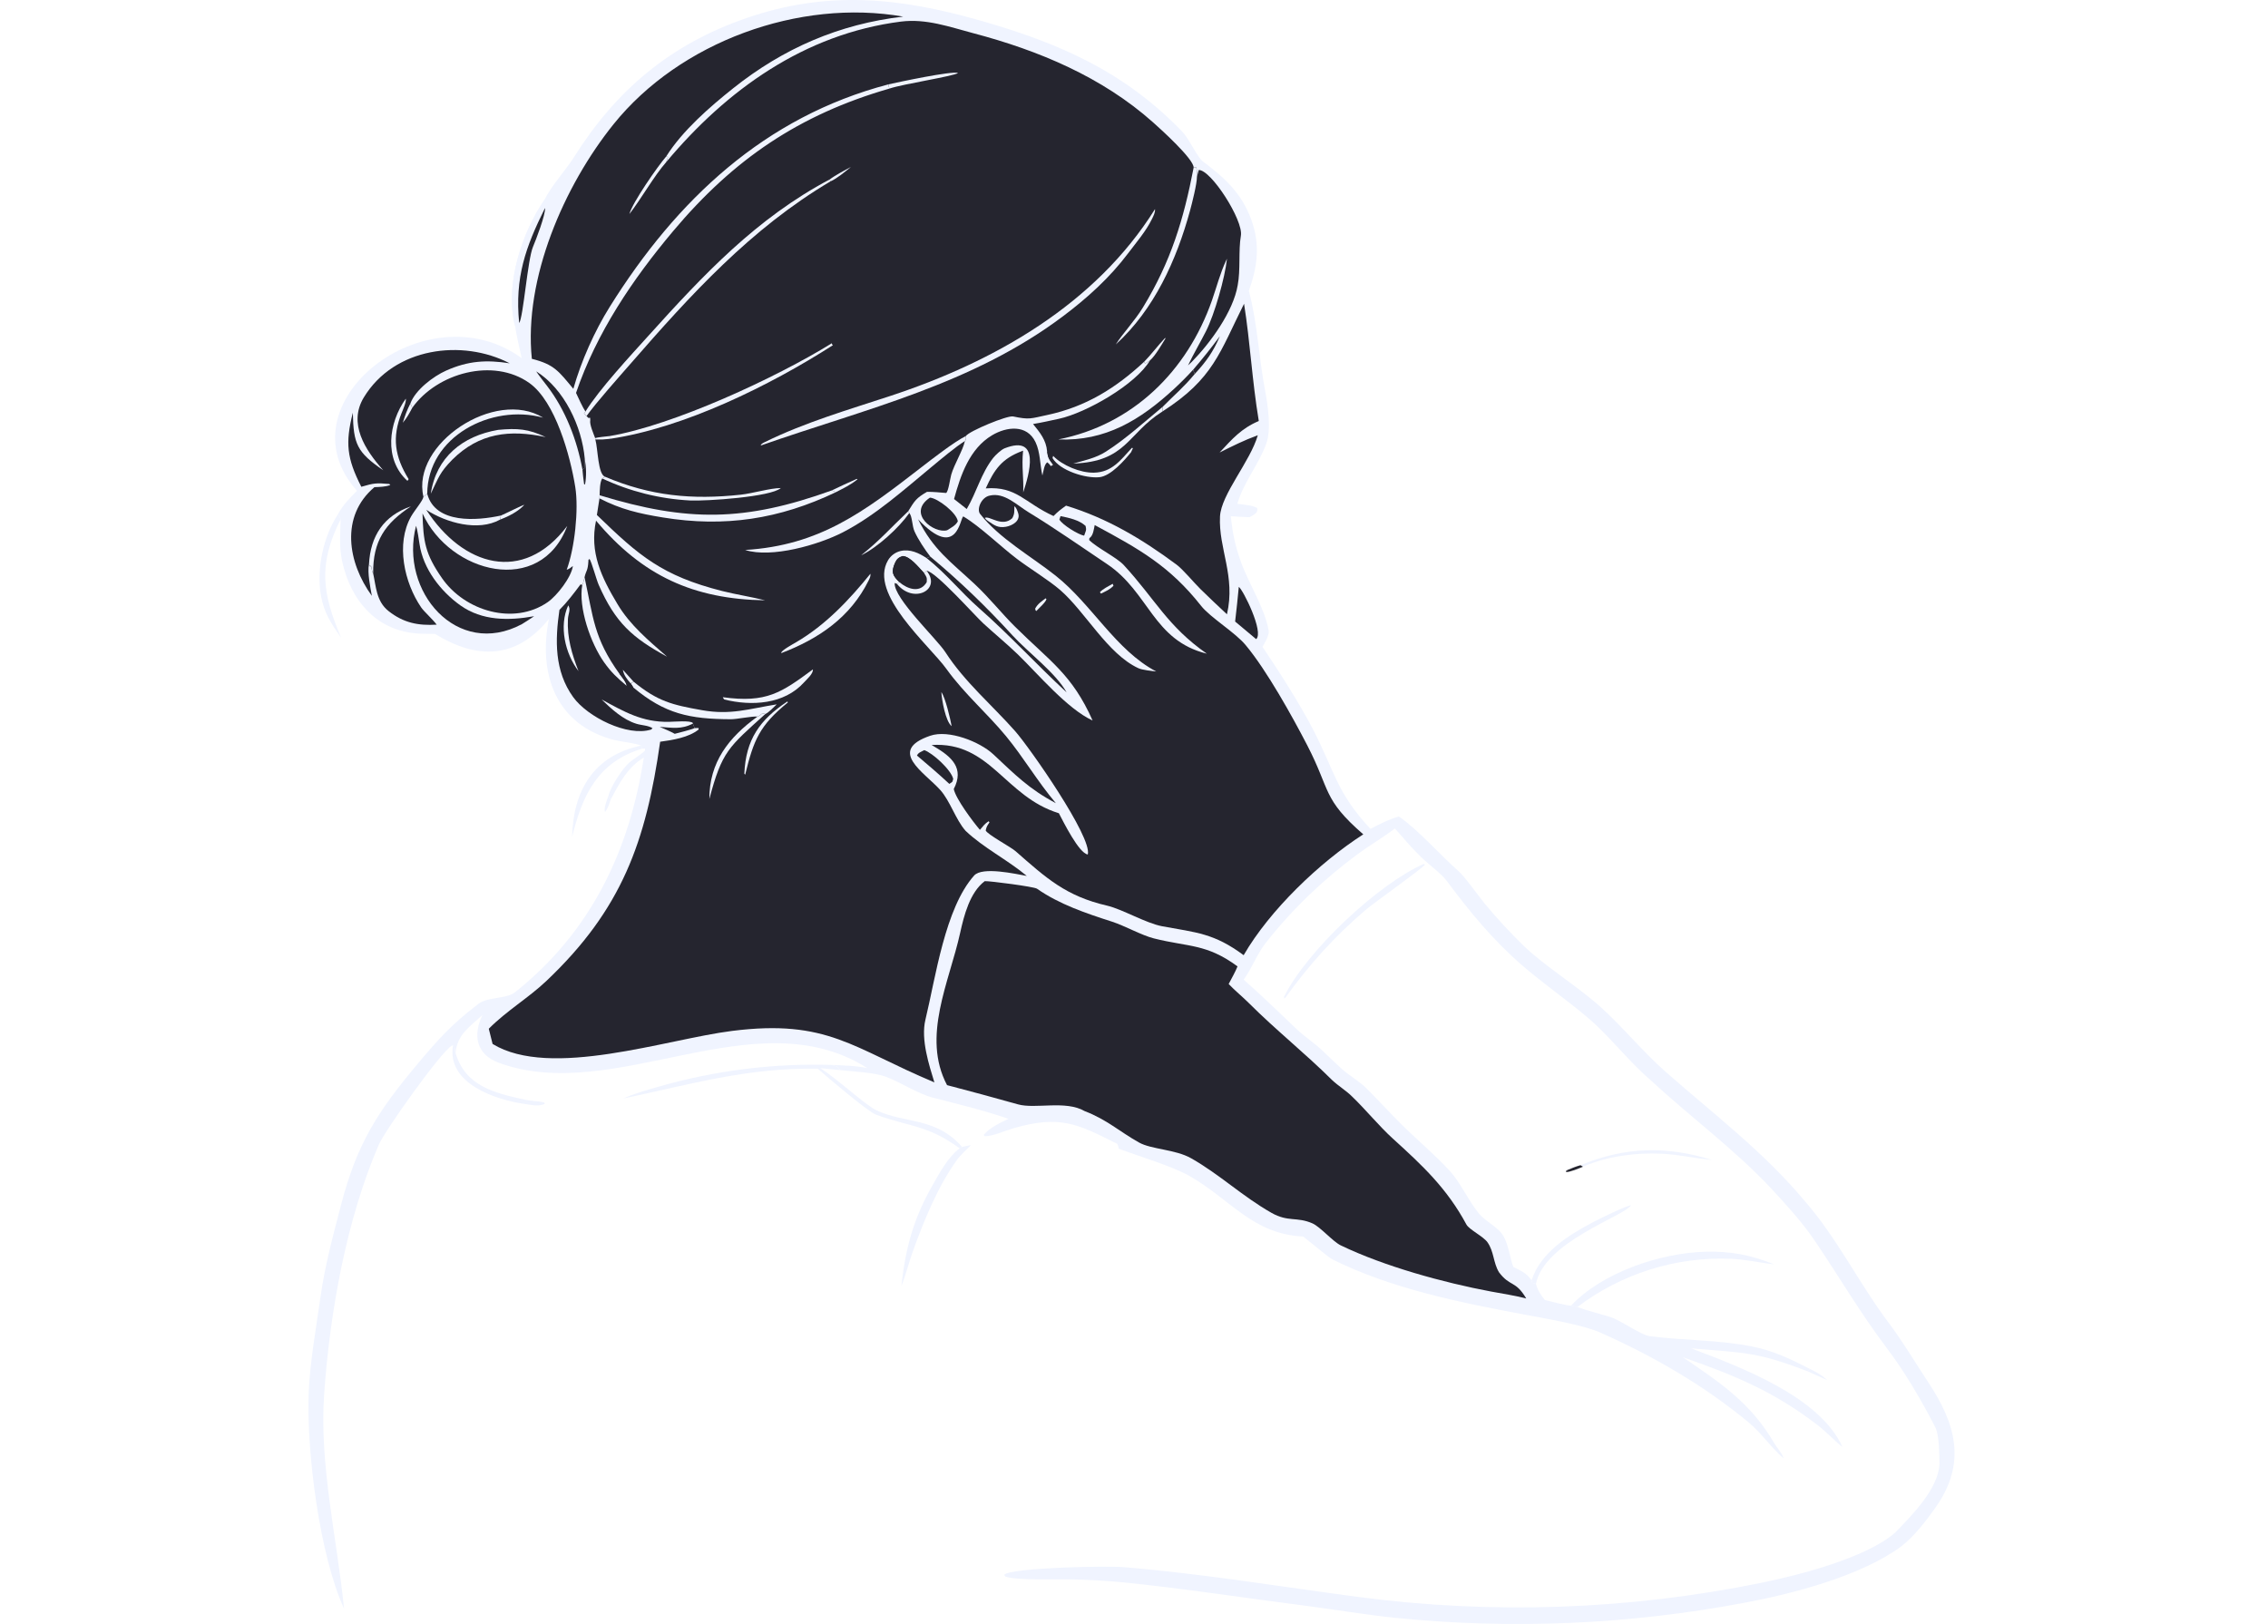
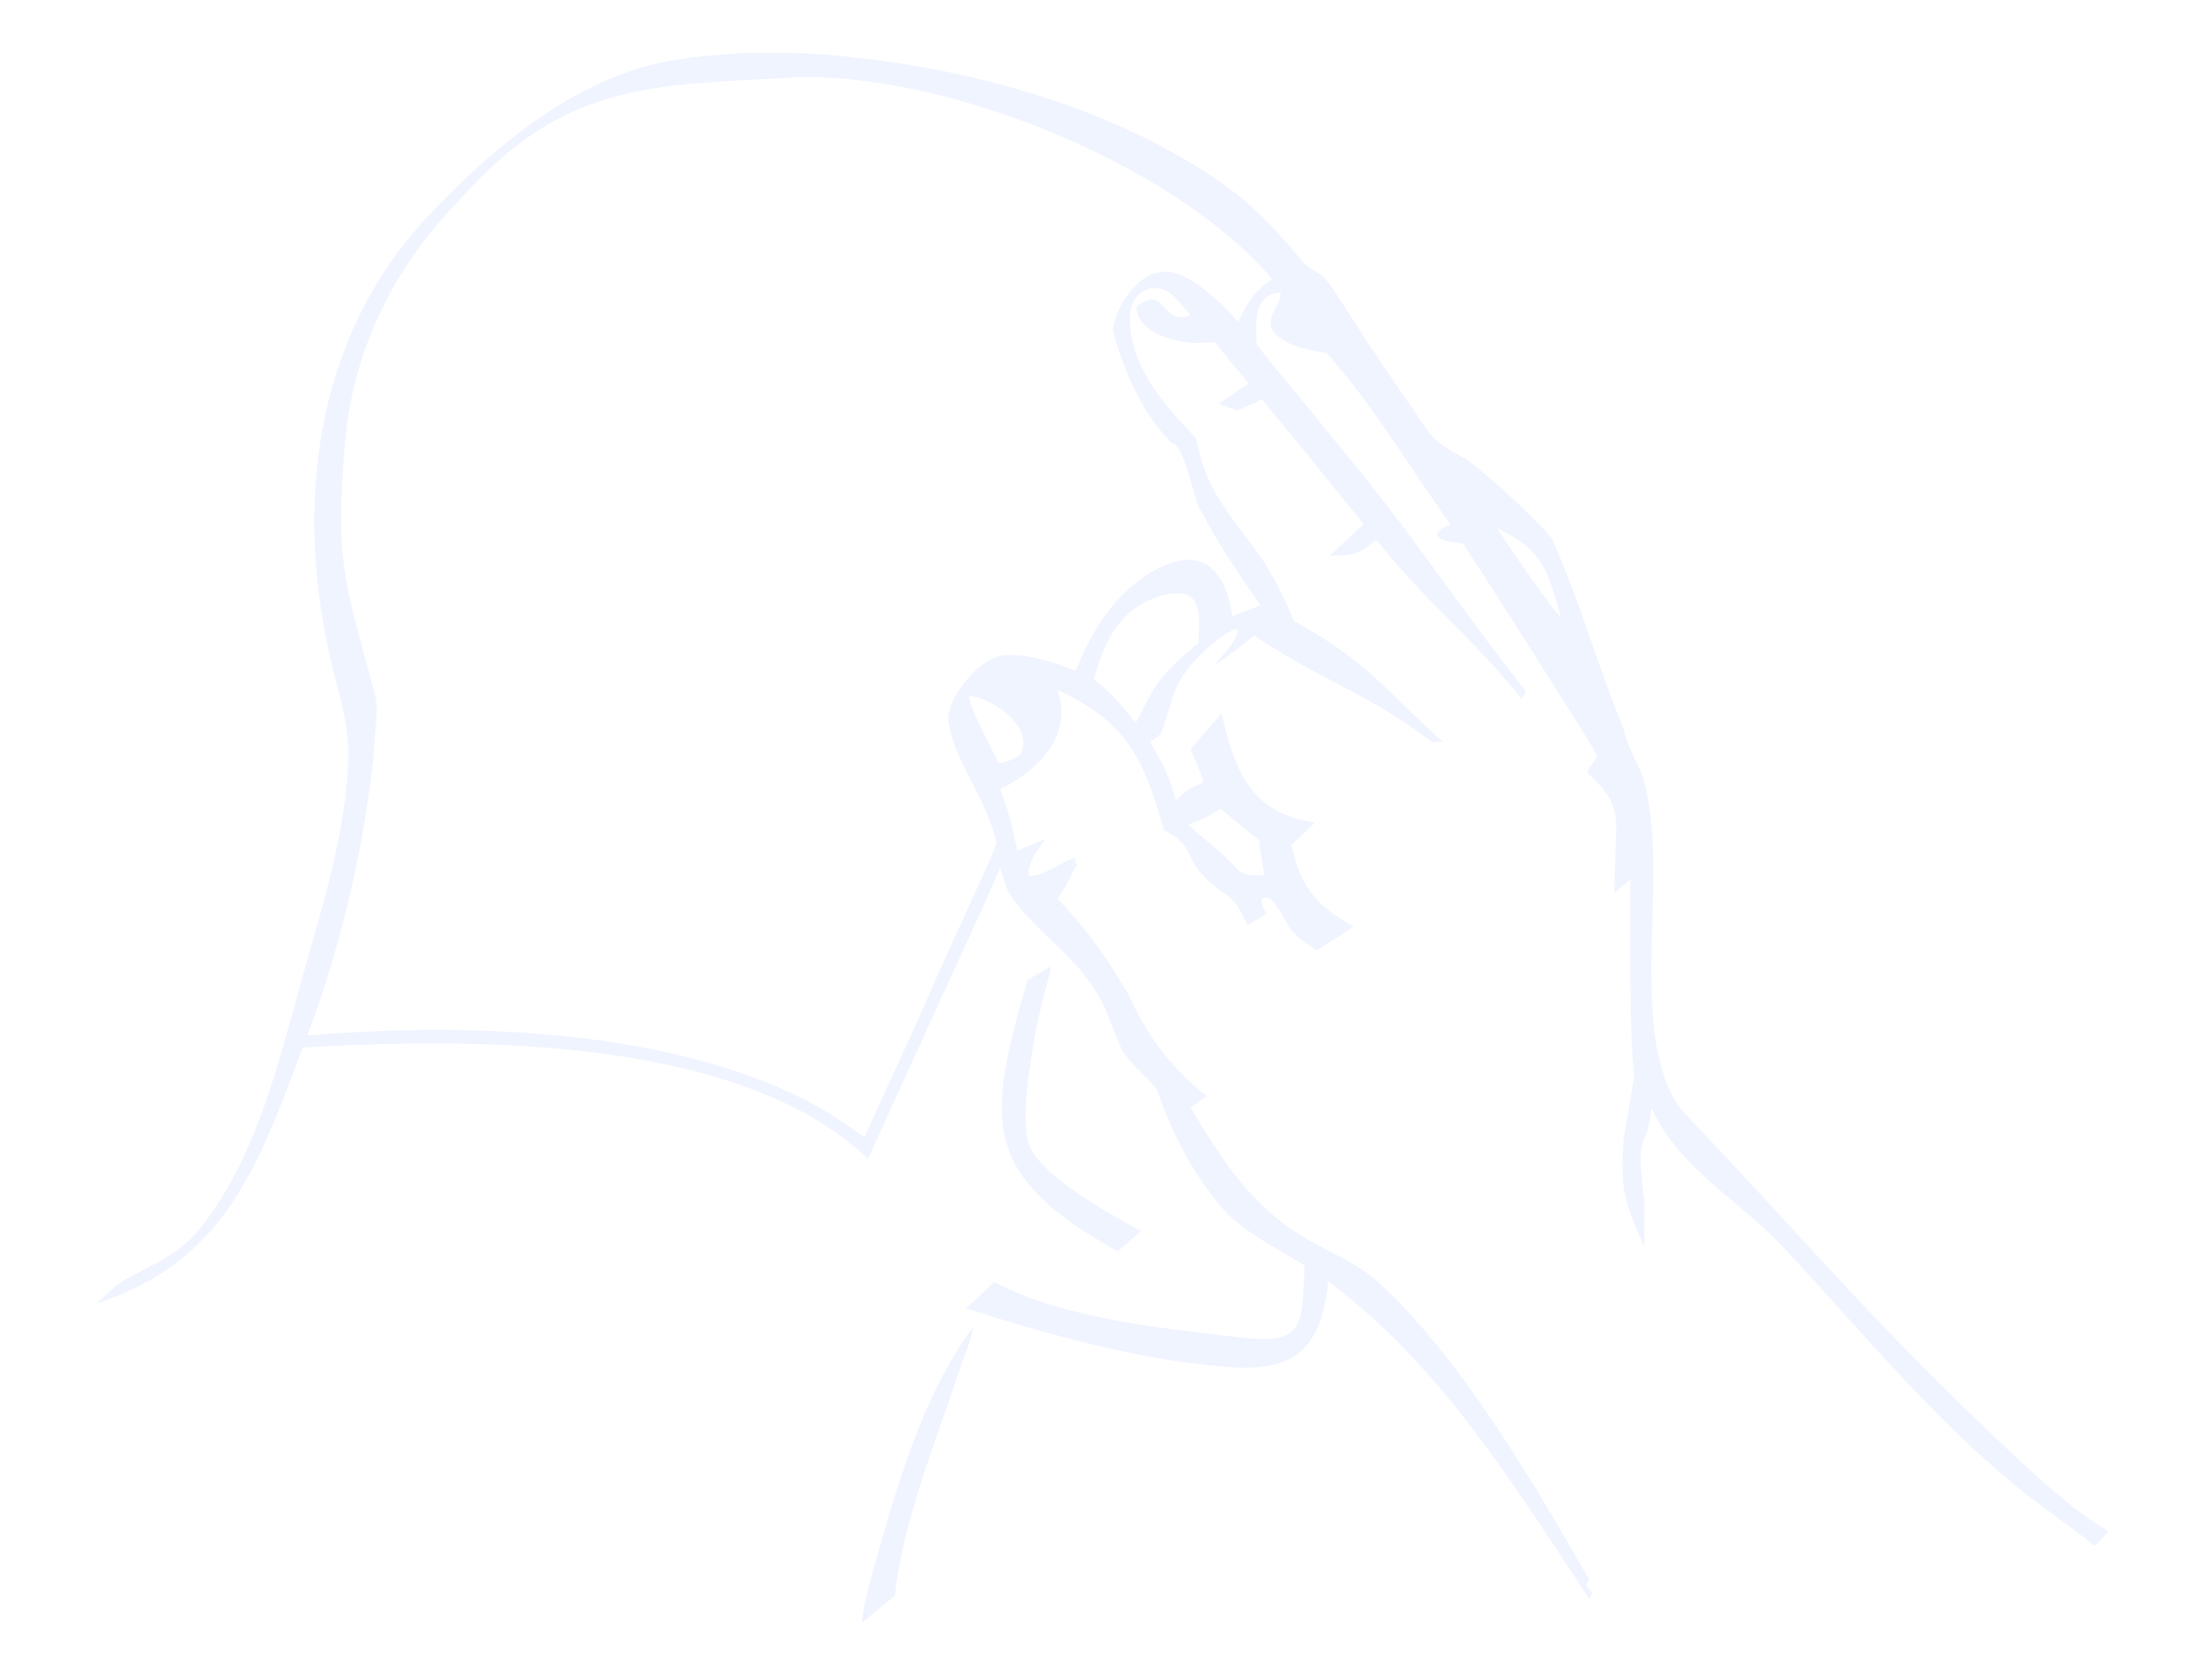
- <svg xmlns="http://www.w3.org/2000/svg" width="250" height="179" viewBox="0 0 250 179" fill="none">
-   <path d="M60.049 21.972C60.704 20.59 62.418 18.659 63.238 17.372C67.916 9.914 73.902 4.89 82.249 2.003C91.205 -1.095 99.159 -0.276 108.043 2.263C116.743 4.748 123.845 7.84 130.246 14.431C131.084 15.295 131.676 16.798 132.491 17.718C134.93 19.538 136.848 21.232 137.941 24.248C138.905 26.907 138.645 29.338 137.657 32.051C138.62 35.616 138.767 39.528 139.471 43.168C139.775 44.751 140.136 47.382 139.585 48.89C138.716 51.271 137.134 53.043 136.387 55.532C137.081 55.627 138.011 55.664 138.574 55.992C138.715 56.566 138.185 56.746 137.736 57.005C137.06 56.974 136.333 56.953 135.664 56.9C135.886 58.793 136.106 60.036 136.797 61.963C137.659 64.366 139.424 67.023 139.847 69.521C139.929 70.008 139.417 70.861 139.161 71.293C140.967 73.972 143.223 77.493 144.698 80.328C147.113 84.969 147.292 87.312 151.063 91.361C152.145 90.802 153.012 90.341 154.198 89.995C156.229 91.366 158.816 94.3 160.73 95.981C161.49 96.649 162.951 98.735 163.669 99.613C165.023 101.244 166.464 102.801 167.983 104.278C170.334 106.532 173.941 108.748 176.415 110.977C178.897 113.212 181.002 115.838 183.56 118.099C188.866 122.78 194.401 126.933 198.964 132.41C202.531 136.509 204.926 141.466 208.18 145.792C209.799 147.943 211.067 150.124 212.525 152.319C215.588 156.932 216.823 161.27 213.342 166.176C212.285 167.665 211.059 169.279 209.591 170.433C205.152 173.717 197.551 175.685 192.219 176.674C179.519 179.067 166.539 179.617 153.682 178.309C150.52 177.983 147.311 177.428 144.154 177.023C137.433 176.163 130.676 175.11 123.94 174.421C121.955 174.228 119.962 174.115 117.966 174.083C116.4 174.043 112.022 174.217 110.821 173.771L110.685 173.57C111.537 172.777 121.949 172.575 123.908 172.738C132.472 173.446 141.159 174.885 149.667 176.011C164.526 177.979 179.609 177.445 194.292 174.432C198.367 173.593 205.73 171.703 208.903 168.926C210.75 167.016 213.667 164.102 213.788 161.355C213.762 160.322 213.777 158.192 213.318 157.297C211.824 154.387 209.957 151.19 207.97 148.572C205.051 144.725 202.695 140.658 199.988 136.679C198.595 134.633 196.836 132.727 195.161 130.915C191.048 126.552 186.286 123.086 181.882 119C179.48 116.934 177.523 114.318 175.127 112.262C172.733 110.208 170.039 108.371 167.68 106.311C164.511 103.545 162.002 100.49 159.507 97.137C158.76 96.133 157.165 95.081 156.307 94.123C155.357 93.205 154.626 92.257 153.754 91.319C152.386 92.358 151.013 93.141 149.656 94.142C145.852 96.949 142.423 100.233 139.502 103.955C138.545 105.175 137.953 106.816 137.087 107.975C139.109 109.755 141.01 111.613 142.962 113.462C143.743 114.201 144.856 114.951 145.67 115.708C146.434 116.419 147.185 117.172 147.959 117.861C148.751 118.564 149.903 119.229 150.644 119.976C151.988 121.327 153.237 122.698 154.597 124.043C156.293 125.719 158.251 127.35 159.843 129.098C160.97 130.335 161.879 132.357 162.972 133.698C163.815 134.73 165.115 135.18 165.738 136.271C166.287 137.237 166.426 138.591 166.81 139.644C167.708 140.095 168.232 140.288 168.824 141.122L168.883 141.38L169.303 141.512C169.515 142.244 169.81 142.697 170.289 143.292C170.72 143.396 172.891 143.96 173.179 143.905C173.47 143.982 173.584 144.018 173.887 144.05C174.871 144.456 176.4 144.819 177.469 145.15C178.657 145.517 180.819 147.136 181.874 147.277C185.575 147.764 189.402 147.671 193.087 148.402C195.449 148.858 197.392 149.806 199.507 150.885L199.241 151.141C193.689 149.022 192.46 149.122 186.417 148.618C191.833 150.673 200.574 153.909 203.094 159.492C202.204 158.788 201.398 157.887 200.336 157.068C195.508 153.347 191.176 151.582 185.498 149.594C189.634 152.42 192.986 154.608 195.596 159.106C195.851 159.546 196.51 160.278 196.596 160.73C195.362 159.713 194.2 157.985 192.77 156.797C187.848 152.707 182.183 149.438 176.344 146.855C174.468 146.025 170.309 145.321 168.151 144.916C161.025 143.582 153.389 142.061 146.856 138.805C146.456 138.605 144.224 136.727 143.647 136.294C137.994 136.007 135.629 132.152 131.047 129.581C129.181 128.534 125.497 127.428 123.315 126.611C123.271 126.333 123.273 126.336 123.155 126.081C118.846 123.912 116.899 122.857 111.705 124.36C110.798 124.621 109.423 125.254 108.535 125.238L108.439 125.083C109.114 124.273 110.224 123.78 111.163 123.316C108.28 122.34 105.784 121.743 102.856 120.992C101.12 120.548 99.198 119.229 97.544 118.644C96.346 118.219 94.005 118.096 92.625 117.95C92.303 117.527 92.177 117.52 91.655 117.376C93.005 117.438 94.272 117.455 95.599 117.723C83.238 109.897 67.776 121.836 54.999 117.147C52.515 116.235 52.08 114.128 53.188 111.868C51.741 113.212 50.396 114.023 50.215 116.072C50.151 115.85 50.127 115.564 50.096 115.328L49.924 115.243L49.814 115.25C48.584 115.937 42.428 124.616 41.763 126.152C38.175 134.442 36.368 144.634 35.734 153.618C35.18 161.464 37.143 169.502 37.924 177.3C35.228 171.447 33.764 159.971 34.031 153.433C34.164 150.166 34.857 146.293 35.317 143.031C35.831 139.383 36.696 136.266 37.591 132.817C39.346 126.051 41.615 122.525 46.103 117.177C48.253 114.615 49.814 112.879 52.562 110.783C53.639 109.797 55.755 110.175 56.77 109.368C65.1 102.744 69.367 93.845 70.969 83.497C69.169 84.564 68.269 86.347 67.318 88.114L67.078 87.687C67.312 86.712 68.629 84.671 69.405 84.017C69.916 83.588 70.544 83.259 71.104 82.728L71.103 82.511L70.775 82.524L70.656 82.182C70.2 81.936 68.385 81.734 67.783 81.583C61.19 79.929 59.309 74.186 60.507 68.218C56.909 72.669 52.586 72.72 47.951 69.874C47.439 69.87 46.926 69.861 46.414 69.846C41.68 69.7 38.677 66.339 37.712 61.846C37.374 60.276 37.502 58.818 37.553 57.231L37.274 56.648C37.818 55.634 38.549 54.899 39.351 54.096C30.783 44.522 46.983 31.81 57.506 39.476C57.248 38.309 56.955 37.098 56.775 35.92C56.735 35.783 56.7 35.645 56.672 35.505C55.754 31.091 57.539 25.64 60.049 21.972Z" fill="#F0F4FF" />
-   <path d="M56.774 35.92C56.733 35.783 56.699 35.645 56.671 35.505C55.753 31.091 57.538 25.639 60.048 21.972C60.233 22.588 60.234 22.337 60.075 22.929C60.156 23.628 59.061 26.478 58.754 27.195C58.152 28.602 57.688 34.965 57.227 35.604L56.774 35.92Z" fill="#F0F4FF" />
-   <path d="M60.076 22.929C60.157 23.627 59.062 26.478 58.755 27.195C58.153 28.602 57.689 34.965 57.228 35.604C56.735 30.578 57.93 27.243 60.076 22.929Z" fill="#25252F" />
-   <path d="M58.625 39.55C57.716 30.701 62.185 20.467 67.625 13.7C74.931 4.61 88.087 -0.179 99.558 1.831C92.528 2.642 86.35 5.324 80.827 9.723C78.226 11.795 75.236 14.391 73.441 17.235L73.638 17.323C73.58 17.469 73.469 17.723 73.437 17.864C80.075 9.932 88.655 3.739 99.308 2.38C102.102 2.029 104.663 2.967 107.304 3.665C114.495 5.564 121.485 8.483 127.099 13.484C127.935 14.227 131.58 17.514 131.575 18.469L131.862 18.449C131.966 18.859 131.945 19.034 131.941 19.463L132.137 18.738C133.497 18.708 137.07 24.282 136.782 25.971C136.496 27.64 136.758 29.754 136.429 31.446C135.944 34.331 133.432 37.781 131.371 39.884C131.238 40.019 131.099 40.15 130.955 40.275C131.582 38.963 132.32 37.718 132.936 36.504C133.872 34.657 135.034 30.6 135.248 28.517L135.161 28.699C134.509 30.069 134.099 31.669 133.595 33.109C130.869 40.902 124.863 46.822 116.651 48.436C121.86 48.649 125.702 46.293 129.429 42.852C130.152 42.184 130.846 41.486 131.509 40.759L131.7 41.214C130.441 42.73 129.495 43.484 128.161 44.841L128.126 45.36C133.751 41.76 134.447 38.842 137.131 33.482C137.812 37.745 138.004 41.876 138.756 46.404C136.829 47.224 135.832 48.375 134.436 49.876C135.929 49.133 137.081 48.548 138.647 47.974C137.814 50.876 134.604 54.481 134.48 56.927C134.301 60.47 136.225 63.49 135.246 67.709C134.253 66.781 133.278 65.866 132.311 64.914C131.6 64.216 130.412 62.771 129.687 62.232C125.867 59.398 122.032 57.109 117.508 55.732C116.907 56.167 116.648 56.353 116.128 56.878C112.891 55.392 112.077 53.58 108.657 53.831C109.62 51.711 110.445 50.556 112.655 49.718L112.774 49.674C112.595 51.481 112.86 52.647 112.787 54.275C113.435 52.315 114.764 47.827 110.732 49.416C110.364 49.561 109.718 50.167 109.47 50.484C108.149 52.172 107.656 54.244 106.562 56.105L105.165 55.004C105.885 52.368 106.871 49.457 109.359 47.974C110.938 47.034 113.19 46.735 114.144 48.733C114.677 49.848 114.627 51.191 114.9 52.411C115.034 51.903 115.108 51.168 115.445 50.956C115.65 51.137 115.679 51.153 115.834 51.375L116.092 51.225C115.643 50.631 115.518 50.491 115.421 49.751C115.319 48.501 114.631 47.67 113.872 46.736C114.832 46.578 115.788 46.362 116.726 46.159C119.722 45.51 125.211 42.372 126.753 39.734L126.222 40.088C126.122 39.884 126.138 39.943 126.126 39.866C123.013 42.763 119.705 44.831 115.452 45.738C113.584 46.136 113.499 46.282 111.673 45.902C111.026 45.768 106.832 47.516 106.47 48.056C106.465 48.397 106.53 48.439 106.356 48.619C106.157 49.602 105.169 51.205 104.856 52.314C104.716 52.813 104.552 54.142 104.293 54.336C103.611 54.281 102.862 54.203 102.184 54.21C100.989 54.91 100.845 55.159 100.105 56.357L100.233 56.547C100.567 56.917 100.531 57.953 100.801 58.562C101.187 59.429 101.969 60.614 102.551 61.356L102.133 61.511C101.304 60.958 100.311 60.49 99.276 60.731C98.691 60.869 98.189 61.24 97.884 61.758C95.708 65.458 102.455 71.132 104.323 73.73C106.293 76.471 108.809 78.614 110.891 81.138C112.825 83.482 114.353 86.125 116.389 88.53C113.422 86.963 111.875 85.37 109.489 83.14C107.999 81.747 104.571 80.396 102.54 81.094C97.748 82.739 101.905 85.127 103.655 87.086C104.734 88.294 105.336 90.321 106.429 91.569C108.395 93.445 111.043 94.759 113.183 96.546C111.975 96.333 108.285 95.485 107.376 96.505C104.16 100.114 103.136 107.736 102.009 112.391C101.476 114.591 102.436 117.456 102.996 119.301C94.004 115.539 91.234 112.302 80.7 113.629C73.45 114.543 60.674 118.962 54.298 115.066L53.879 113.39C55.835 111.413 58.257 109.989 60.219 108.13C68.554 100.234 71.206 92.767 72.769 81.755C74.121 81.573 75.915 81.292 77.005 80.41L77.008 80.251C76.868 80.249 76.709 80.238 76.573 80.255L76.374 79.764L76.373 79.689C76.106 79.388 74.32 79.553 73.727 79.563C70.788 79.611 68.793 78.444 66.315 77.096C67.396 78.144 68.67 79.323 70.159 79.778C70.754 79.959 71.439 79.944 71.928 80.265L71.78 80.411C69.155 81.229 64.758 79.02 63.185 76.842C61.101 73.956 61.18 70.568 61.666 67.227C62.544 66.341 63.249 65.409 63.989 64.415L64.184 64.462C64.313 64.274 64.378 63.869 64.435 63.622C64.605 62.857 64.799 62.948 64.857 61.865L64.864 61.71L64.983 61.61C65.22 61.949 65.737 63.88 65.995 64.466C67.829 68.632 69.696 70.297 73.532 72.383C71.507 70.606 69.466 68.929 68.065 66.585C66.28 63.601 64.97 60.88 65.7 57.387C70.814 63.472 76.446 66.041 84.339 66.169C82.862 65.792 81.112 65.526 79.594 65.141C73.005 63.465 70.471 61.298 65.794 56.762L66.081 54.933L66.097 54.589C66.112 54.051 66.119 53.144 66.38 52.736L66.707 52.552C65.896 52.312 65.921 49.486 65.624 48.442L65.601 48.285C65.41 47.764 64.97 46.786 65.064 46.311L65.053 46.05L64.853 46.066L64.657 45.854L64.371 45.586L64.536 45.363C64.201 44.86 63.771 43.887 63.495 43.306C65.763 36.661 69.73 30.789 74.214 25.456C80.859 17.552 88.093 12.635 98.028 9.766L97.921 9.302C84.308 12.877 74.591 22.007 67.216 33.813C65.528 36.515 64.068 39.791 63.199 42.859C61.587 40.92 61.099 40.17 58.625 39.55Z" fill="#25252F" />
-   <path d="M82.136 60.619C90.379 60.12 95.264 56.38 101.516 51.542C102.743 50.593 105.128 48.733 106.468 48.056C106.464 48.397 106.528 48.438 106.355 48.618C105.395 49.196 103.637 50.679 102.703 51.45C99.613 54.002 96.511 56.804 92.927 58.662C90.239 60.054 85.036 61.548 82.136 60.619Z" fill="#F0F4FF" />
-   <path d="M91.463 19.774L91.542 19.992C82.755 25.198 76.133 32.485 69.489 40.107C68.237 41.544 65.733 44.35 64.654 45.855L64.368 45.586L64.532 45.364C66.046 42.913 69.499 39.199 71.51 36.97C77.539 30.285 83.385 24.054 91.463 19.774Z" fill="#F0F4FF" />
-   <path d="M91.702 54.05L92.136 54.251C85.936 57.212 79.894 58.154 73.066 57.035C70.453 56.607 68.478 56.162 66.081 54.933L66.097 54.589C75.779 57.547 82.091 57.512 91.702 54.05Z" fill="#F0F4FF" />
-   <path d="M69.529 75.328L69.838 75.133C72.488 77.307 74.093 77.695 77.385 78.278C80.544 78.838 82.536 78.132 85.62 77.635C85.302 77.937 84.725 78.546 84.357 78.702L84.06 78.611C83.875 78.754 83.699 78.931 83.492 78.985C82.888 78.922 81.252 79.278 80.555 79.275C76 79.256 73.298 78.687 69.816 75.78L69.529 75.328Z" fill="#F0F4FF" />
-   <path d="M91.688 37.836L91.808 38.051C84.856 42.504 75.389 47.171 67.219 48.372L67.192 48.065C74.173 46.901 85.615 41.607 91.688 37.836Z" fill="#F0F4FF" />
-   <path d="M131.575 18.469L131.862 18.449C131.966 18.859 131.945 19.034 131.941 19.463C131.937 20.281 131.401 22.393 131.174 23.225C129.688 28.661 127.219 34.119 122.992 37.966C123.764 36.74 125.084 35.367 125.987 33.885C129.08 28.804 130.474 24.188 131.575 18.469Z" fill="#F0F4FF" />
-   <path d="M64.433 63.622C65.397 68.031 65.434 70.311 68.285 74.275C68.568 74.658 69.021 75.161 69.086 75.597C68.044 74.722 67.379 74.115 66.584 72.993C65.121 70.926 63.734 67.003 64.183 64.462C64.312 64.274 64.376 63.869 64.433 63.622Z" fill="#F0F4FF" />
-   <path d="M124.671 49.845C124.828 50.19 124.706 50.083 124.976 50.266C124.394 50.972 124.09 51.512 123.36 52.108C120.573 54.377 118.347 53.922 116.09 51.226C115.641 50.632 115.515 50.492 115.418 49.752C115.817 49.962 115.932 49.928 116.084 50.248L116.015 50.491C116.815 51.869 119.668 52.757 121.186 52.598C122.434 52.467 123.936 50.765 124.671 49.845Z" fill="#25252F" />
-   <path d="M66.707 52.552C71.685 54.667 76.268 55.105 81.64 54.527C82.994 54.381 84.908 53.795 86.066 53.794C84.998 54.769 77.872 55.246 76.084 55.165C72.723 54.992 69.427 54.167 66.38 52.736L66.707 52.552Z" fill="#F0F4FF" />
-   <path d="M128.159 44.84L128.124 45.36C124.24 47.811 124.199 50.884 118.303 51.096C119.555 50.734 120.77 50.499 121.884 49.791C124.078 48.397 126.147 46.497 128.159 44.84Z" fill="#F0F4FF" />
-   <path d="M83.493 78.986C83.701 78.932 83.876 78.755 84.061 78.611L84.359 78.703C80.297 82.365 79.587 82.811 78.192 88.067C78.178 84.014 80.333 81.27 83.493 78.986Z" fill="#F0F4FF" />
-   <path d="M116.088 50.248C117.103 51.306 119.089 52.13 120.581 52.099C122.58 52.058 123.527 50.712 124.766 49.363L124.884 49.396L124.675 49.844C123.94 50.764 122.438 52.466 121.19 52.597C119.672 52.757 116.819 51.868 116.019 50.49L116.088 50.248Z" fill="#F0F4FF" />
-   <path d="M97.921 9.302C98.912 9.079 104.936 7.785 105.612 8.044C105.051 8.423 99.632 9.231 98.028 9.766L97.921 9.302Z" fill="#F0F4FF" />
-   <path d="M73.444 17.235L73.64 17.323C73.583 17.469 73.472 17.723 73.44 17.864C72.085 19.401 70.692 21.9 69.379 23.589C69.693 22.357 72.524 18.281 73.444 17.235Z" fill="#F0F4FF" />
-   <path d="M100.105 56.357L100.233 56.547C99.079 58.192 96.709 60.349 94.923 61.205C97.042 59.512 98.211 58.147 100.105 56.357Z" fill="#F0F4FF" />
-   <path d="M68.289 74.275C68.494 73.87 68.345 73.978 68.663 73.822L69.84 75.133L69.531 75.328L69.818 75.779L69.3 75.801L69.09 75.596C69.025 75.16 68.573 74.657 68.289 74.275Z" fill="#25252F" />
-   <path d="M68.657 73.822L69.834 75.133L69.525 75.328C69.128 74.892 68.756 74.411 68.657 73.822Z" fill="#F0F4FF" />
-   <path d="M126.124 39.867C126.817 39.172 127.657 38.062 128.421 37.253L128.476 37.292C128.068 37.958 127.322 39.255 126.751 39.734L126.22 40.088C126.12 39.884 126.137 39.943 126.124 39.867Z" fill="#F0F4FF" />
-   <path d="M91.7 54.049C92.606 53.611 93.521 53.189 94.442 52.783L94.518 52.833C93.767 53.447 92.99 53.808 92.134 54.251L91.7 54.049Z" fill="#F0F4FF" />
-   <path d="M93.797 18.405C93.139 18.932 92.295 19.654 91.546 19.992L91.467 19.774C91.99 19.363 93.173 18.73 93.797 18.405Z" fill="#F0F4FF" />
-   <path d="M65.6 48.285C65.928 48.188 66.811 48.109 67.191 48.065L67.217 48.372C66.574 48.442 66.272 48.459 65.623 48.443L65.6 48.285Z" fill="#F0F4FF" />
-   <path d="M91.685 37.837C92.031 37.558 92.219 37.34 92.643 37.292C92.611 37.656 92.114 37.877 91.805 38.051L91.685 37.837Z" fill="#25252F" />
-   <path d="M127.313 23.051C127.357 23.418 127.132 23.821 126.975 24.146C126.322 25.49 125.24 26.737 124.343 27.929C122.327 30.609 119.828 32.868 117.153 34.874C107.108 42.409 95.482 45.029 83.864 49.103C83.849 48.933 84.205 48.778 84.362 48.701C88.734 46.557 93.459 45.18 98.076 43.663C109.586 39.884 120.742 33.557 127.313 23.051Z" fill="#F0F4FF" />
-   <path d="M95.946 63.24C95.986 63.475 95.875 63.722 95.768 63.94C93.744 68.06 90.22 70.422 86.13 71.984L86.11 71.931C86.235 71.63 87.398 70.999 87.781 70.775C91.001 68.888 93.602 66.134 95.946 63.24Z" fill="#F0F4FF" />
-   <path d="M89.611 73.777C89.635 74.277 88.963 74.84 88.632 75.208C86.434 77.65 82.835 77.844 79.847 77.101C79.734 77.004 79.753 76.993 79.679 76.848C84.485 77.507 86.122 76.356 89.611 73.777Z" fill="#F0F4FF" />
-   <path d="M86.794 77.315L86.844 77.425C83.701 79.987 83.077 81.575 82.14 85.386L82.046 85.277C82.215 81.504 83.733 79.355 86.794 77.315Z" fill="#F0F4FF" />
-   <path d="M62.637 66.724C62.945 67.183 62.632 67.643 62.601 68.25C62.498 70.305 63.037 72.084 63.767 73.974C62.288 72.034 61.591 69.006 62.637 66.724Z" fill="#F0F4FF" />
-   <path d="M103.766 76.284C104.215 76.913 104.752 79.236 104.9 80.035C104.226 79.515 103.814 77.147 103.766 76.284Z" fill="#F0F4FF" />
-   <path d="M104.225 32.26C103.65 32.682 103.418 32.864 102.772 33.179L102.797 32.921L102.596 33.228L102.526 33.157C102.919 32.681 103.449 32.446 103.993 32.147L104.225 32.26Z" fill="#25252F" />
-   <path d="M127.454 74.013C122.99 71.674 120.353 66.609 116.358 63.448C113.616 61.277 110.143 59.346 108.016 56.619C107.652 56.107 108.163 54.802 109.11 54.622C110.713 54.253 112.053 55.653 113.396 56.471C116.317 58.251 119.172 60.259 122.023 62.167C126.688 65.29 127.082 70.584 133.03 72.051C128.692 69.03 127.348 66.056 123.869 62.279C123.101 61.445 120.927 60.394 120.059 59.522C120.093 59.313 120.046 59.344 120.156 59.257C120.497 58.991 120.579 58.319 120.667 57.873C125.582 60.515 128.931 62.384 132.394 66.774C133.422 68.077 136.182 69.722 137.325 71.125C139.627 73.885 142.447 78.96 144.105 82.165C146.686 87.156 145.759 88.037 150.275 91.964C145.454 95.053 139.954 100.322 137.087 105.282C133.812 102.858 131.908 102.795 128.109 102.095C126.34 101.769 123.683 100.203 122.051 99.826C117.485 98.771 115.354 96.808 111.929 93.806C111.417 93.357 108.835 91.974 108.653 91.538C108.752 91.088 108.807 91.04 109.066 90.644L108.981 90.514C108.558 90.781 108.341 91.087 108.016 91.467C107.259 90.586 105.353 88.049 105.132 86.969C106.312 84.687 104.939 83.43 102.976 82.283L102.69 82.114C109.191 81.715 110.733 87.797 116.717 89.636C117.22 90.586 118.932 94.053 119.907 94.183C120.413 92.281 113.493 82.395 111.892 80.581C109.413 77.773 106.331 75.173 104.205 71.879C103.285 70.441 98.493 65.939 98.62 64.258L98.873 64.353L99.138 64.167C98.425 63.458 98.187 63.083 98.667 62.02C98.853 61.607 99.076 61.424 99.504 61.288C100.338 61.332 101.243 62.518 101.865 63.168L102.154 62.916C103.158 63.011 107.401 67.8 108.394 68.715C109.544 69.774 111.054 71.025 112.182 72.116C114.38 74.243 117.64 78.136 120.438 79.417C118.166 74.31 115.733 72.888 111.879 69.066C110.401 67.601 109.028 65.858 107.409 64.351C104.77 61.894 102.876 60.598 101.2 57.24C105.543 61.845 105.822 57.037 106.186 56.923C108.018 58.008 110.288 60.231 112.107 61.608C113.491 62.655 115.586 63.933 116.838 65.01C119.632 67.417 122.081 72.085 125.486 73.651C125.92 73.851 126.958 73.957 127.454 74.013Z" fill="#25252F" />
-   <path d="M99.138 64.167C98.425 63.458 98.187 63.083 98.667 62.02C98.853 61.607 99.076 61.424 99.504 61.288C100.338 61.332 101.243 62.518 101.865 63.168C102.148 63.597 102.203 63.661 102.157 64.165C101.432 65.412 100.052 64.937 99.138 64.167Z" fill="#25252F" />
-   <path d="M102.148 62.916C103.816 65.02 100.675 66.612 98.867 64.353L99.132 64.167C100.047 64.937 101.426 65.412 102.151 64.165C102.197 63.661 102.142 63.597 101.859 63.168L102.148 62.916Z" fill="#F0F4FF" />
-   <path d="M111.811 55.8C112.047 55.966 112.122 56.262 112.217 56.52C112.541 57.409 111.591 57.935 110.878 58.063C109.998 58.22 109.569 57.872 108.913 57.427C108.705 57.29 108.703 57.272 108.552 57.083C109.09 56.809 110.44 58.163 111.582 57.117C111.853 56.62 111.804 56.366 111.811 55.8Z" fill="#F0F4FF" />
-   <path d="M115.261 65.946L115.347 66.035C115.3 66.345 114.513 67.058 114.231 67.349C114.096 67.223 114.156 67.294 114.111 67.064C114.412 66.539 114.784 66.307 115.261 65.946Z" fill="#F0F4FF" />
-   <path d="M122.651 64.346L122.737 64.564C122.318 64.999 121.905 65.156 121.365 65.426L121.241 65.278C121.567 64.908 122.203 64.602 122.651 64.346Z" fill="#F0F4FF" />
-   <path d="M108.549 97.121C109.093 97.093 113.982 97.729 114.304 97.953C116.75 99.666 119.683 100.657 122.592 101.592C123.955 102.031 125.843 103.092 127.182 103.43C131.021 104.396 132.979 103.994 136.411 106.517C136.194 107.074 135.726 107.905 135.434 108.46C136.139 109.2 136.95 109.849 137.672 110.571C140.625 113.526 143.882 116.108 146.836 119.047C147.5 119.679 148.423 120.234 149.055 120.877C150.528 122.289 152.03 124.137 153.521 125.489C156.827 128.487 159.504 130.996 161.644 134.972C161.944 135.526 163.501 136.275 163.961 136.922C164.691 137.951 164.589 139.17 165.232 140.23C166.466 141.872 167.035 141.087 168.237 143.121C166.988 142.801 165.616 142.583 164.341 142.352C159.135 141.377 152.577 139.579 147.784 137.264C146.917 136.846 145.537 135.226 144.671 134.843C142.947 134.082 142.004 134.73 140.149 133.678C136.942 131.858 134.465 129.462 131.302 127.668C129.556 126.676 126.926 126.699 125.552 125.928C123.396 124.723 122.043 123.421 119.564 122.469C117.465 121.247 114.132 122.262 112.214 121.725C109.705 121.023 106.93 120.262 104.392 119.605C101.566 114.257 104.644 108.241 105.835 102.829C106.262 100.892 106.912 98.351 108.549 97.121Z" fill="#25252F" />
-   <path d="M42.249 51.836C40.232 49.58 38.36 46.672 40.104 43.803C43.465 38.272 50.965 37.34 56.185 40.044C53.616 39.645 51.611 39.764 49.18 40.847C47.757 41.481 45.786 42.976 45.234 44.473L45.45 44.939C48.197 41.092 54.383 39.403 58.343 42.211C61.225 44.254 62.869 50.273 63.412 53.684C63.808 56.169 63.344 60.426 62.467 62.801C62.775 62.693 62.893 62.58 63.15 62.387C62.968 63.647 61.395 65.662 60.378 66.367C56.622 68.97 51.236 67.341 48.73 63.739C46.853 61.04 46.66 59.678 46.573 56.589C49.599 63.217 59.573 65.778 62.523 57.977C57.629 64.441 50.993 62.375 46.986 56.191C49.175 57.614 52.689 58.617 55.124 57.273L55.216 56.823C52.607 57.389 47.998 57.788 47.092 54.431L46.676 54.751C46.621 55.189 45.719 56.214 45.316 56.924C43.606 59.937 44.561 64.228 46.43 66.958C46.732 67.399 47.685 68.249 48.135 68.85C46.12 68.972 44.491 68.668 42.826 67.35C41.475 66.281 41.454 64.647 41.131 63.195C41.012 63.081 40.939 62.516 40.889 62.293L40.83 62.489L40.67 62.219C40.483 63.071 40.821 64.768 40.991 65.677C38.331 62.032 37.475 56.899 41.272 53.696C41.902 53.664 42.422 53.674 43.018 53.463L42.92 53.344C41.463 53.221 41.233 53.242 39.828 53.654C38.218 50.501 38.053 48.805 38.895 45.489C38.956 48.954 39.358 49.85 42.249 51.836Z" fill="#25252F" />
-   <path d="M46.676 54.751C45.303 48.94 54.579 42.782 59.868 46.036C54.148 44.473 47.132 48.128 47.092 54.431L46.676 54.751Z" fill="#F0F4FF" />
-   <path d="M40.672 62.219C40.828 59.074 42.296 56.838 45.298 55.812C42.43 57.697 41.104 59.648 41.133 63.195C41.013 63.082 40.94 62.517 40.891 62.293L40.831 62.49L40.672 62.219Z" fill="#F0F4FF" />
-   <path d="M55.218 56.824C55.689 56.629 57.631 55.646 57.797 55.642C57.113 56.386 56.063 56.918 55.127 57.273L55.218 56.824Z" fill="#F0F4FF" />
-   <path d="M45.234 44.473L45.45 44.939C45.081 45.62 44.896 46 44.398 46.596C44.682 45.704 44.821 45.304 45.234 44.473Z" fill="#F0F4FF" />
-   <path d="M54.905 47.382C57.038 47.183 58.231 47.267 60.153 48.177C56.186 47.318 52.821 47.718 49.852 50.669C48.447 52.105 48.346 52.642 47.486 54.416C48.083 50.396 50.988 48.05 54.905 47.382Z" fill="#F0F4FF" />
-   <path d="M44.731 43.943C44.807 44.285 44.414 45.164 44.268 45.526C43.186 48.218 43.513 50.335 45.046 52.813L44.91 53.001C42.289 50.624 42.826 46.596 44.731 43.943Z" fill="#F0F4FF" />
-   <path d="M45.861 57.954C46.013 58.381 46.177 59.51 46.247 59.985C46.646 62.687 48.552 65.158 50.736 66.719C53.137 68.434 56.072 68.424 58.879 67.921C58.437 68.227 57.98 68.509 57.525 68.796C50.392 72.606 43.993 65.181 45.861 57.954Z" fill="#25252F" />
-   <path d="M102.505 54.85C103.359 54.899 105.491 56.554 105.579 57.468C105.321 57.935 104.867 58.148 104.401 58.445C102.973 58.852 99.912 56.592 102.505 54.85Z" fill="#25252F" />
-   <path d="M102.553 61.356C105.818 64.078 108.738 66.893 111.602 70.029C113.318 71.907 116.362 74.151 117.573 76.316C114.3 73.29 111.287 69.992 107.907 67.02C105.881 65.239 104.35 63.267 102.135 61.511L102.553 61.356Z" fill="#25252F" />
-   <path d="M59.101 40.93C62.201 42.865 64.141 47.007 64.457 50.557L64.414 51.591C64.359 51.639 64.262 51.738 64.204 51.758C63.606 48.516 62.338 45.184 60.31 42.548C59.888 41.999 59.49 41.505 59.101 40.93Z" fill="#25252F" />
-   <path d="M136.552 64.686C137.015 64.987 139.353 69.689 138.465 70.446L136.147 68.506C136.298 67.234 136.432 65.961 136.552 64.686Z" fill="#25252F" />
-   <path d="M101.882 82.681C102.792 82.986 104.853 84.855 105.073 85.859C104.938 86.294 105.058 86.106 104.645 86.402C103.46 85.3 102.313 84.322 101.076 83.278C101.242 82.936 101.489 82.895 101.882 82.681Z" fill="#25252F" />
-   <path d="M116.902 56.888C117.847 57.076 118.961 57.317 119.665 57.971C119.785 58.487 119.686 58.49 119.503 59.042C118.886 58.941 117.092 57.85 116.778 57.265L116.902 56.888Z" fill="#25252F" />
-   <path d="M134.464 37.059C133.747 38.753 132.959 39.855 131.703 41.214L131.511 40.759C132.541 39.562 133.526 38.328 134.464 37.059Z" fill="#25252F" />
-   <path d="M76.374 79.764L76.573 80.255C75.976 80.485 75.023 80.71 74.377 80.882C73.85 80.591 73.269 80.357 72.715 80.116C74.148 80.215 75.081 80.413 76.374 79.764Z" fill="#25252F" />
-   <path d="M134.426 19.974C135.236 20.432 136.305 21.57 136.3 22.549C136.084 22.363 134.557 20.309 134.426 19.974Z" fill="#F0F4FF" />
-   <path d="M64.455 50.558C64.621 51.466 64.661 52.494 64.488 53.401L64.384 53.362C64.304 52.812 64.254 52.311 64.202 51.759C64.26 51.738 64.358 51.639 64.413 51.591L64.455 50.558Z" fill="#25252F" />
-   <path d="M68.733 121.076C69.652 120.607 71.503 120.089 72.528 119.796C78.739 118.001 85.191 117.184 91.652 117.376C92.175 117.519 92.301 117.526 92.622 117.95L90.421 117.729C92.341 118.958 95.334 121.76 96.574 122.359C99.701 123.872 103.144 123.085 106.05 126.42L105.78 126.57C102.211 123.97 100.277 124.222 96.557 122.858C95.669 122.533 91.21 118.739 90.143 117.797C82.464 117.65 76.101 119.518 68.733 121.076Z" fill="#F0F4FF" />
-   <path d="M173.179 143.905C176.575 140.28 182.949 138.121 187.889 137.972C190.749 137.886 192.92 138.307 195.567 139.357C193.804 139.163 192.602 138.831 190.744 138.742C184.681 138.514 178.726 140.39 173.887 144.05C173.584 144.018 173.47 143.982 173.179 143.905Z" fill="#F0F4FF" />
-   <path d="M106.05 126.42C106.399 126.335 106.674 126.276 107.029 126.216C106.561 126.709 105.874 127.303 105.494 127.832C103.352 130.811 101.858 134.504 100.619 137.939C100.165 139.197 99.837 140.586 99.348 141.775C99.823 137.547 100.673 134.344 102.81 130.612C103.603 129.226 104.482 127.553 105.78 126.57L106.05 126.42Z" fill="#F0F4FF" />
-   <path d="M156.924 95.23L157.069 95.294C156.929 95.627 151.471 99.499 150.649 100.194C147.188 103.122 144.312 106.315 141.67 109.987L141.565 110.044L141.534 109.876C144.031 104.831 151.875 97.463 156.924 95.23Z" fill="#F0F4FF" />
-   <path d="M37.275 56.648L37.554 57.231C35.036 62.218 35.525 65.408 37.598 70.282C36.522 68.77 35.742 67.591 35.39 65.713C34.84 62.783 35.636 59.116 37.275 56.648Z" fill="#F0F4FF" />
-   <path d="M63.06 92.26C63.181 87.147 65.419 83.308 70.653 82.182L70.772 82.524C65.876 83.995 64.183 87.687 63.06 92.26Z" fill="#F0F4FF" />
-   <path d="M168.821 141.122C169.852 137.995 172.887 136.15 175.675 134.669C176.222 134.379 179.339 132.85 179.779 132.85C179.114 134.023 170.259 136.826 169.301 141.512L168.88 141.38L168.821 141.122Z" fill="#F0F4FF" />
-   <path d="M49.927 115.243L50.099 115.329C50.13 115.564 50.154 115.851 50.218 116.072C51.314 119.743 54.497 120.47 57.928 121.225C58.605 121.375 59.258 121.341 59.966 121.505L60.048 121.654C59.478 122.012 58.481 121.772 57.842 121.68C54.623 121.22 49.241 119.446 49.927 115.243Z" fill="#F0F4FF" />
-   <path d="M174.215 128.431C179.18 126.39 183.606 126.29 188.709 127.844C187.294 127.728 185.957 127.449 184.554 127.283C181.332 126.901 177.494 127.276 174.491 128.598L174.215 128.431Z" fill="#F0F4FF" />
-   <path d="M174.491 128.598C174.018 128.794 173.111 129.178 172.63 129.193L172.641 129.033L172.719 128.988L172.701 129.192L172.735 128.977C173.265 128.757 173.656 128.589 174.215 128.431L174.491 128.598Z" fill="#25252F" />
-   <path d="M67.08 87.687L67.32 88.114C67.138 88.632 67.03 89.07 66.694 89.501C66.521 89.115 66.926 88.097 67.08 87.687Z" fill="#F0F4FF" />
-   <path d="M199.507 150.885C200.364 151.34 200.714 151.476 201.42 152.124L199.241 151.141L199.507 150.885Z" fill="#F0F4FF" />
+ <svg xmlns="http://www.w3.org/2000/svg" width="250" height="191" viewBox="0 0 250 191" fill="none">
+   <path d="M110.578 150.916C110.742 151.53 109.386 154.842 109.139 155.594C106.464 163.745 102.637 172.857 101.746 181.404L98.036 184.465C97.904 183.652 98.841 180.071 99.131 179.036C101.782 169.578 104.715 158.906 110.578 150.916ZM83.589 6.112C85.695 5.895 91.475 6.032 93.455 6.184C109.014 7.382 126.258 11.889 139.073 20.943C142.741 23.535 145.328 26.428 148.168 29.821C148.915 30.713 150.03 30.788 150.942 32.034C152.289 33.875 153.443 35.805 154.684 37.71C156.563 40.568 158.478 43.402 160.428 46.212C162.629 49.412 162.755 50.174 166.368 52.017C167.946 52.822 175.894 60.091 176.482 61.386C179.678 68.437 181.587 75.685 184.573 82.812C184.886 84.729 186.518 87.259 186.949 88.947C188.661 95.645 187.662 104.132 187.739 110.948C187.786 115.822 188.088 122.965 191.717 126.771C197.929 133.286 204.199 140.214 210.356 146.818C215.943 152.797 221.715 158.6 227.663 164.219C231.164 167.52 235.62 171.747 239.735 174.107L238.161 175.765C235.031 173.243 232.07 171.326 228.994 168.79C219.225 160.731 211.267 150.91 202.661 141.721C197.727 136.454 190.709 132.683 187.739 125.94C187.25 131.489 185.797 127.601 186.949 136.569V141.721C184.574 136.569 184.223 135.093 184.573 129.594L185.797 122.343C185.16 116.701 185.377 105.97 185.344 99.962L183.522 101.569C183.569 99.16 183.672 96.781 183.745 94.376C183.846 91.144 182.515 89.891 180.432 87.782L181.588 85.942C180.263 83.526 177.987 80.081 176.482 77.687C173.142 72.34 169.742 67.03 166.286 61.758C165.434 61.721 163.706 61.595 163.339 60.763C163.62 60.158 164.265 59.945 164.899 59.614C160.304 53.272 156.143 46.041 150.804 40.122C148.972 39.829 146.623 39.442 145.171 38.138C143.33 36.485 145.636 34.748 145.597 33.404L145.345 33.28C142.387 33.655 142.836 36.915 142.846 39.093C143.749 40.389 145.424 42.327 146.456 43.594L153.343 52.015C161.473 61.924 165.568 68.591 173.494 78.605L172.994 79.428C166.833 71.91 162.588 68.988 156.479 61.386C154.245 63.123 153.94 63.133 151.171 63.185C152.45 61.978 153.738 60.779 155.032 59.587C151.207 54.837 147.351 50.109 143.47 45.405C142.606 45.862 141.585 46.278 140.683 46.672L138.522 45.919C139.643 45.202 140.857 44.333 141.964 43.575C140.654 42.035 139.362 40.481 138.086 38.911C137.479 38.956 136.868 38.986 136.258 39.001C133.955 39.04 129.234 37.898 129.204 34.978C129.414 34.637 129.444 34.659 129.771 34.463C132.1 33.071 131.964 35.517 133.89 36.017C134.289 36.12 134.92 36.063 135.313 35.83C135.149 35.584 134.97 35.346 134.779 35.119C134.453 34.735 133.271 33.457 132.889 33.233C130.416 31.792 128.436 33.755 128.451 36.093C128.485 41.892 132.344 45.939 136.008 49.857C137.091 56.012 140.008 58.614 143.44 63.483C144.756 65.348 146.173 68.49 147.151 70.611C147.886 71.068 148.684 71.472 149.426 71.925C156.089 75.998 158.178 79.097 163.994 84.306L162.828 84.385C155.575 78.794 150.128 77.383 142.582 72.245C141.123 73.477 139.595 74.626 138.005 75.685C138.825 74.716 140.757 72.682 140.74 71.571L140.347 71.55C138.288 72.452 135.443 75.241 134.265 77.146C133.268 78.898 132.94 80.649 132.311 82.525C131.923 83.677 131.75 83.721 130.714 84.306C132.299 86.919 132.85 88.116 133.678 91.01C135.124 89.566 135.06 89.81 136.771 88.947C136.853 88.544 135.626 85.884 135.345 85.177L138.88 81.091C140.364 87.557 142.121 92.467 149.502 93.525L146.797 96.077C146.92 96.574 147.052 97.069 147.188 97.562C148.294 101.504 150.476 103.428 153.888 105.341C152.588 106.238 151.04 107.178 149.697 108.038C145.617 105.592 146.846 104.82 144.44 102.164C143.94 102.073 143.906 102.051 143.429 102.179C143.371 102.825 143.683 103.239 143.978 103.908L141.828 105.178C139.944 101.1 139.773 102.577 136.771 99.532C134.71 97.445 135.755 96.039 132.311 94.383C130.102 86.372 128.128 82.054 120.202 78.439C121.962 83.426 118.329 87.45 113.7 89.733C114.759 92.467 115.035 93.835 115.661 96.709L118.896 95.38C118.116 96.378 116.676 98.269 116.973 99.532C118.004 99.919 120.939 97.892 121.999 97.572C122.625 97.384 121.856 98.327 122.494 98.203C121.526 99.836 121.367 100.655 120.202 102.164C122.866 104.912 124.997 107.685 126.994 110.948C127.389 111.597 128.185 112.793 128.494 113.483C130.48 117.894 133.31 121.555 137.161 124.611L135.345 125.94C138.99 131.904 142.165 137.032 148.322 140.721C151.11 142.391 154.181 143.484 156.661 145.734C165.953 154.162 174.45 168.75 180.681 179.586C179.692 180.758 181.696 180.645 180.681 181.796C171.896 168.523 163.873 155.362 151.02 145.658C150.178 153.32 147.314 156.034 139.487 155.409C129.309 154.596 119.483 151.8 109.787 148.744C110.881 147.853 111.985 146.724 113.004 145.734C120.86 149.895 131.758 150.961 140.559 152.004C148.337 152.926 147.989 151.036 148.322 143.884C145.338 141.985 141.319 140.069 139.094 137.493C135.564 133.407 133.331 129.043 131.591 124.04C131.283 123.153 128.206 120.805 127.492 119.236C126.413 116.862 125.749 114.322 124.264 112.208C121.486 107.996 117.333 105.576 114.71 101.508C114.423 101.062 113.882 99.236 113.7 98.64C112.03 102.647 109.97 106.972 108.161 110.948L98.688 131.733C98.458 131.511 98.224 131.294 97.985 131.082C82.935 117.736 53.454 118.013 34.411 119.095C29.397 132.502 25.614 143.43 11 148.188C11.743 147.491 13.275 145.982 14.146 145.507C17.334 143.767 20.381 142.594 22.755 139.65C29.037 131.747 31.521 121.379 34.183 111.802C36.511 103.424 39.489 94.416 39.609 85.677C39.657 82.204 38.364 78.329 37.583 74.962C33.527 57.477 35.732 38.566 48.351 24.917C55.186 17.565 63.876 10.05 73.806 7.443C77.13 6.57 80.187 6.33 83.589 6.112ZM119.445 109.887C119.593 110.133 118.652 113.14 118.512 113.738C117.636 117.471 115.882 126.317 116.901 129.893C117.955 133.59 126.537 138.216 129.726 139.972L127.078 142.279C111.473 133.575 112.139 127.575 116.808 111.432C117.604 110.912 118.609 110.369 119.445 109.887ZM144.599 31.709C133.253 18.267 105.443 7.272 88.162 8.943C72.167 9.623 63.168 10.397 52.221 22.755C44.487 30.703 39.887 40.264 39.136 51.36C38.932 54.367 38.702 57.275 38.789 60.388C38.974 66.988 41.073 72.869 42.677 79.167C43.076 80.732 42.539 83.674 42.523 85.316C41.461 96.113 38.773 107.558 34.953 117.703C52.796 116.297 74.632 116.833 90.992 124.761C93.501 125.977 96.007 127.662 98.262 129.302C100.872 123.48 103.846 117.297 106.304 111.482L110.898 101.382C111.506 100.043 112.881 97.183 113.275 95.851C112.223 90.75 108.73 87.142 107.848 82.216C107.379 79.597 111.22 74.924 113.855 74.546C116.53 74.162 119.825 75.295 122.305 76.246C124.26 71.304 127.204 66.666 132.208 64.375C137.23 62.074 139.454 65.551 140.109 70.057L143.328 68.805C140.803 65.255 138.518 61.853 136.495 58.011C135.727 57.069 134.711 50.371 133.162 50.37C129.777 46.797 127.995 42.73 126.495 37.582C126.872 34.588 129.708 30.335 133.162 30.938C135.714 31.384 139.037 34.593 140.77 36.587C141.922 34.272 142.448 33.291 144.599 31.709ZM138.806 91.932C137.344 92.805 136.737 93.195 135.125 93.742C135.483 94.221 137.502 95.806 138.134 96.352C139.091 97.196 140.007 98.088 140.874 99.023C141.657 99.645 142.673 99.502 143.738 99.503C143.558 98.373 143.226 96.598 143.162 95.514C142.501 95.093 138.874 92.076 138.806 91.932ZM110.156 79.103C110.296 80.722 112.736 84.977 113.554 86.822C114.675 86.524 114.914 86.451 115.905 85.869C117.814 82.832 112.957 79.334 110.156 79.103ZM133.749 67.453C133.464 67.468 133.181 67.49 132.898 67.519C127.668 68.634 125.615 72.456 124.359 77.269C126.386 78.763 127.245 79.918 128.859 81.877L129.129 82.127C129.232 82.05 130.982 78.487 131.475 77.831C132.956 75.856 134.4 74.662 136.259 73.087C136.293 70.902 136.909 67.293 133.749 67.453ZM170.219 60.105C171.055 61.387 176.676 69.676 177.493 70.191C175.942 65.231 175.726 62.804 170.635 60.271C170.451 60.18 170.415 60.172 170.219 60.105Z" fill="#F0F4FF" />
</svg>
